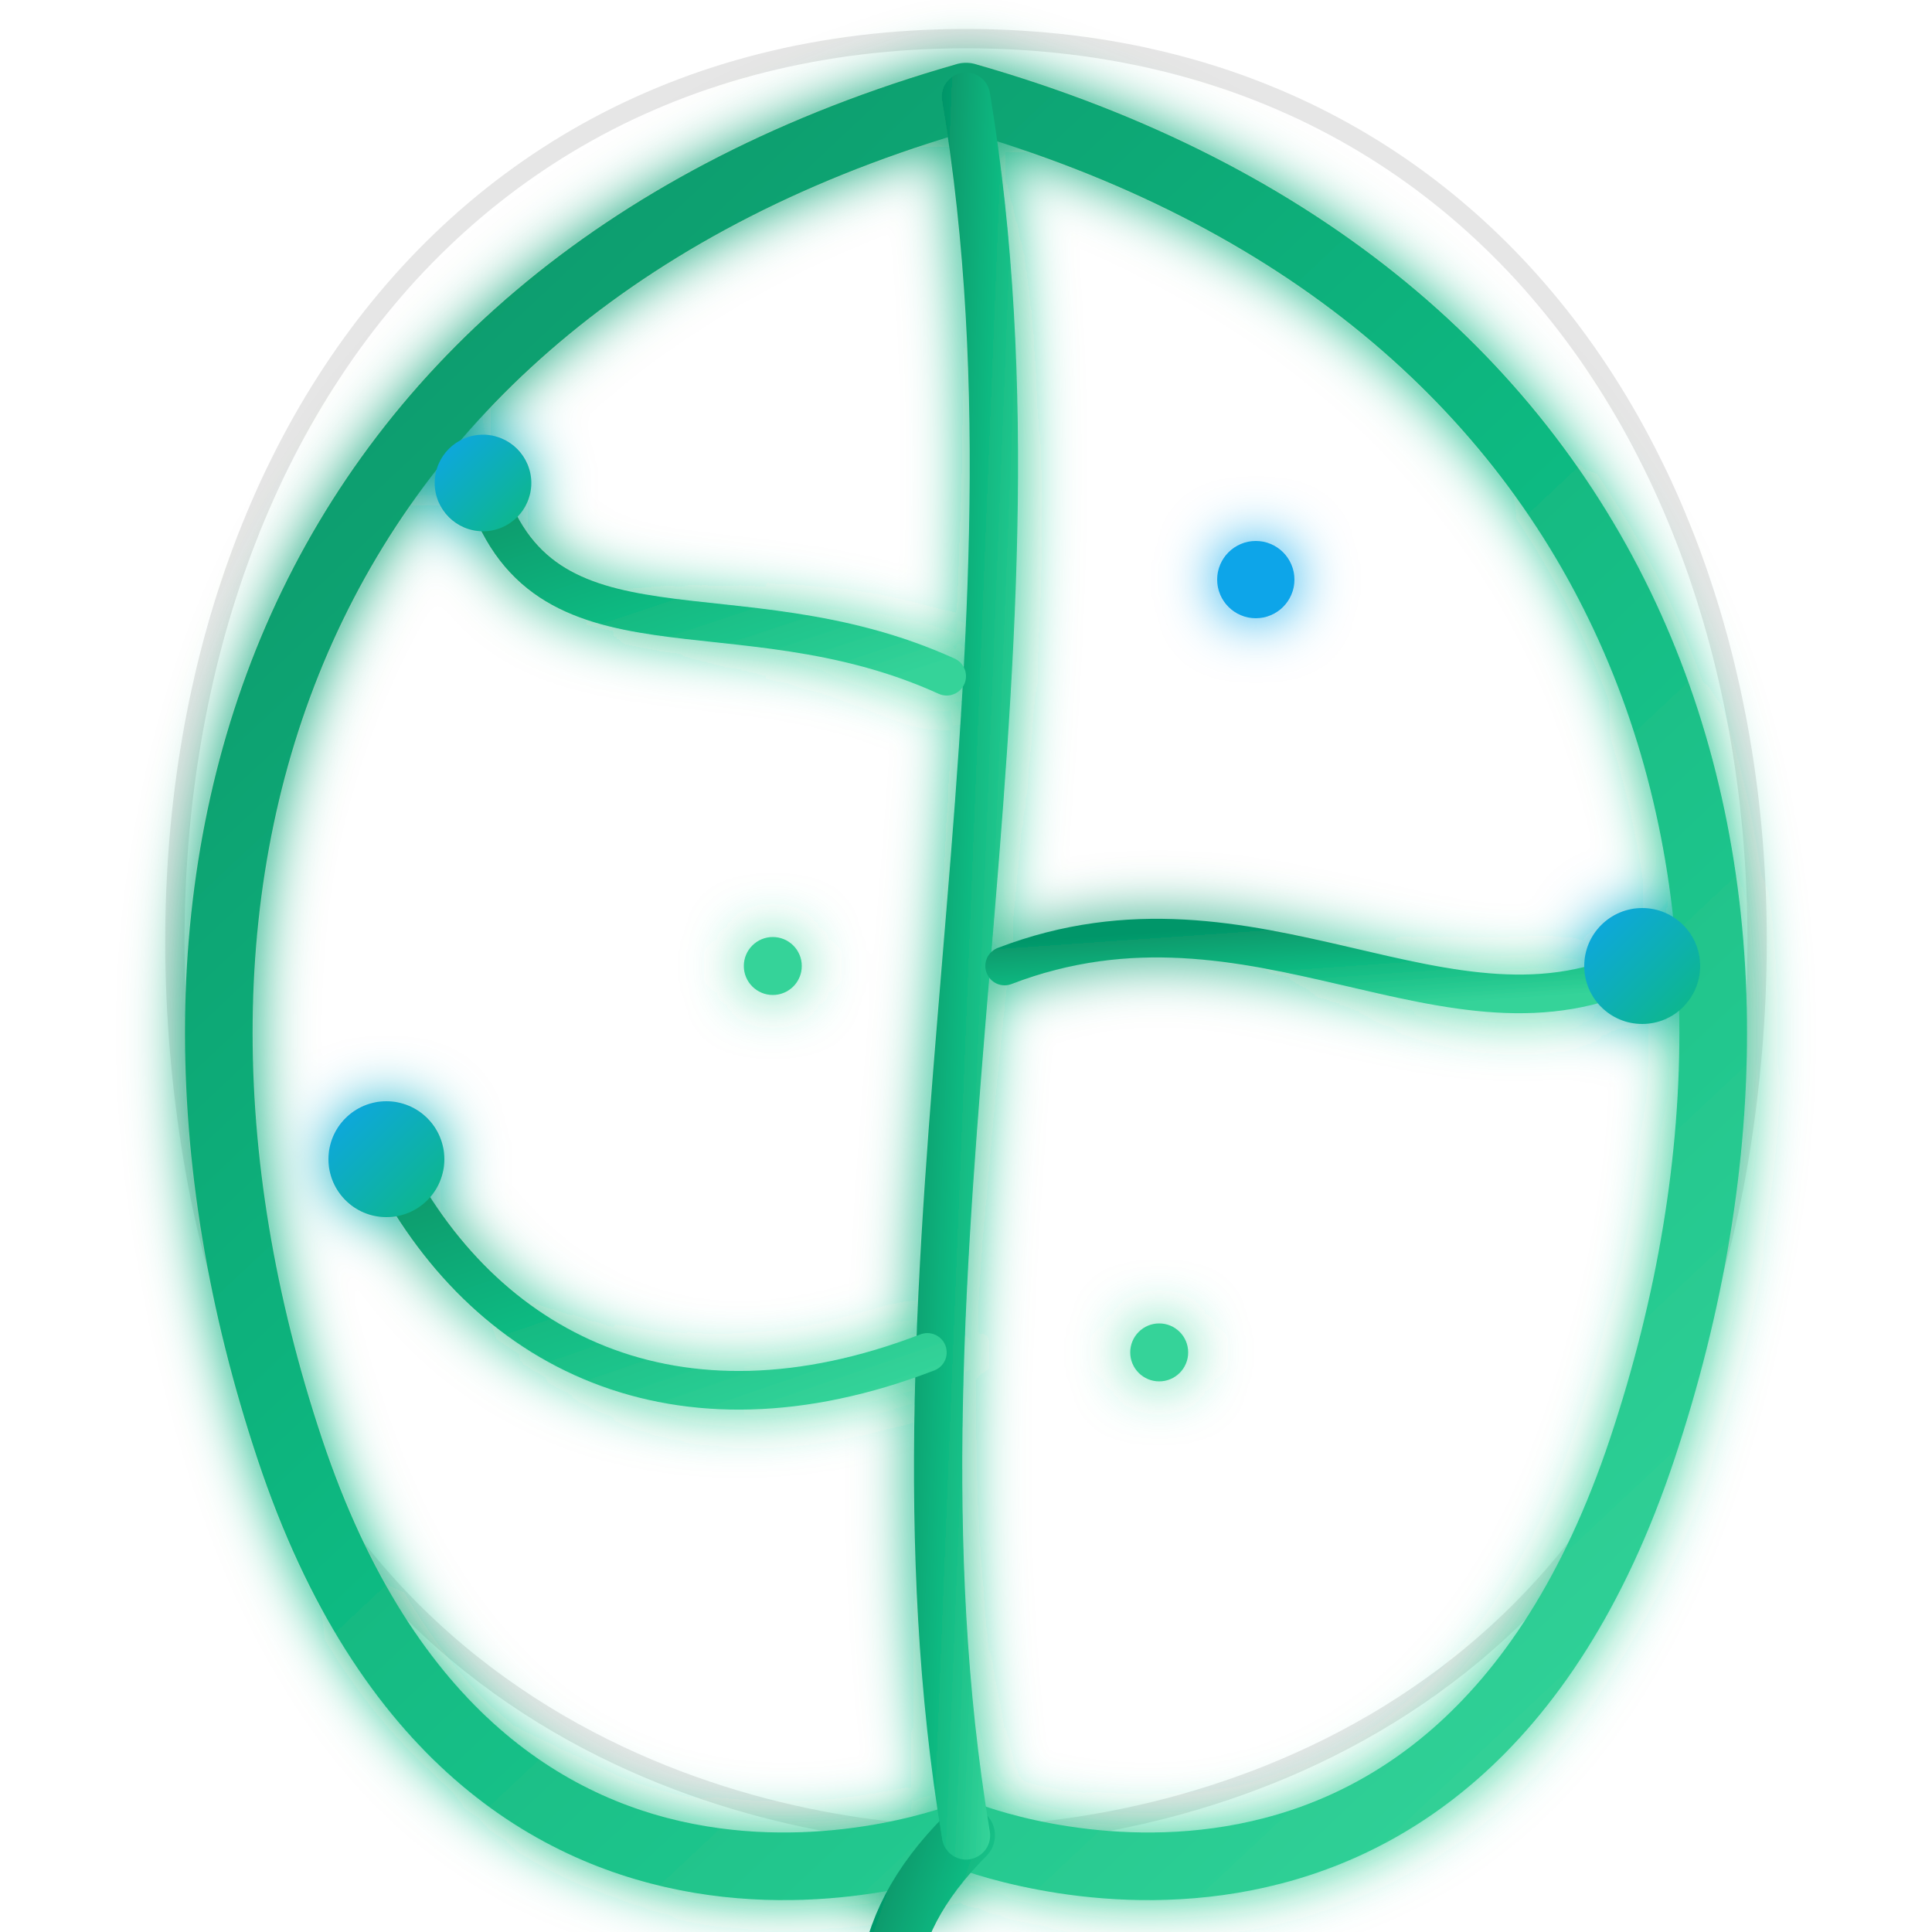
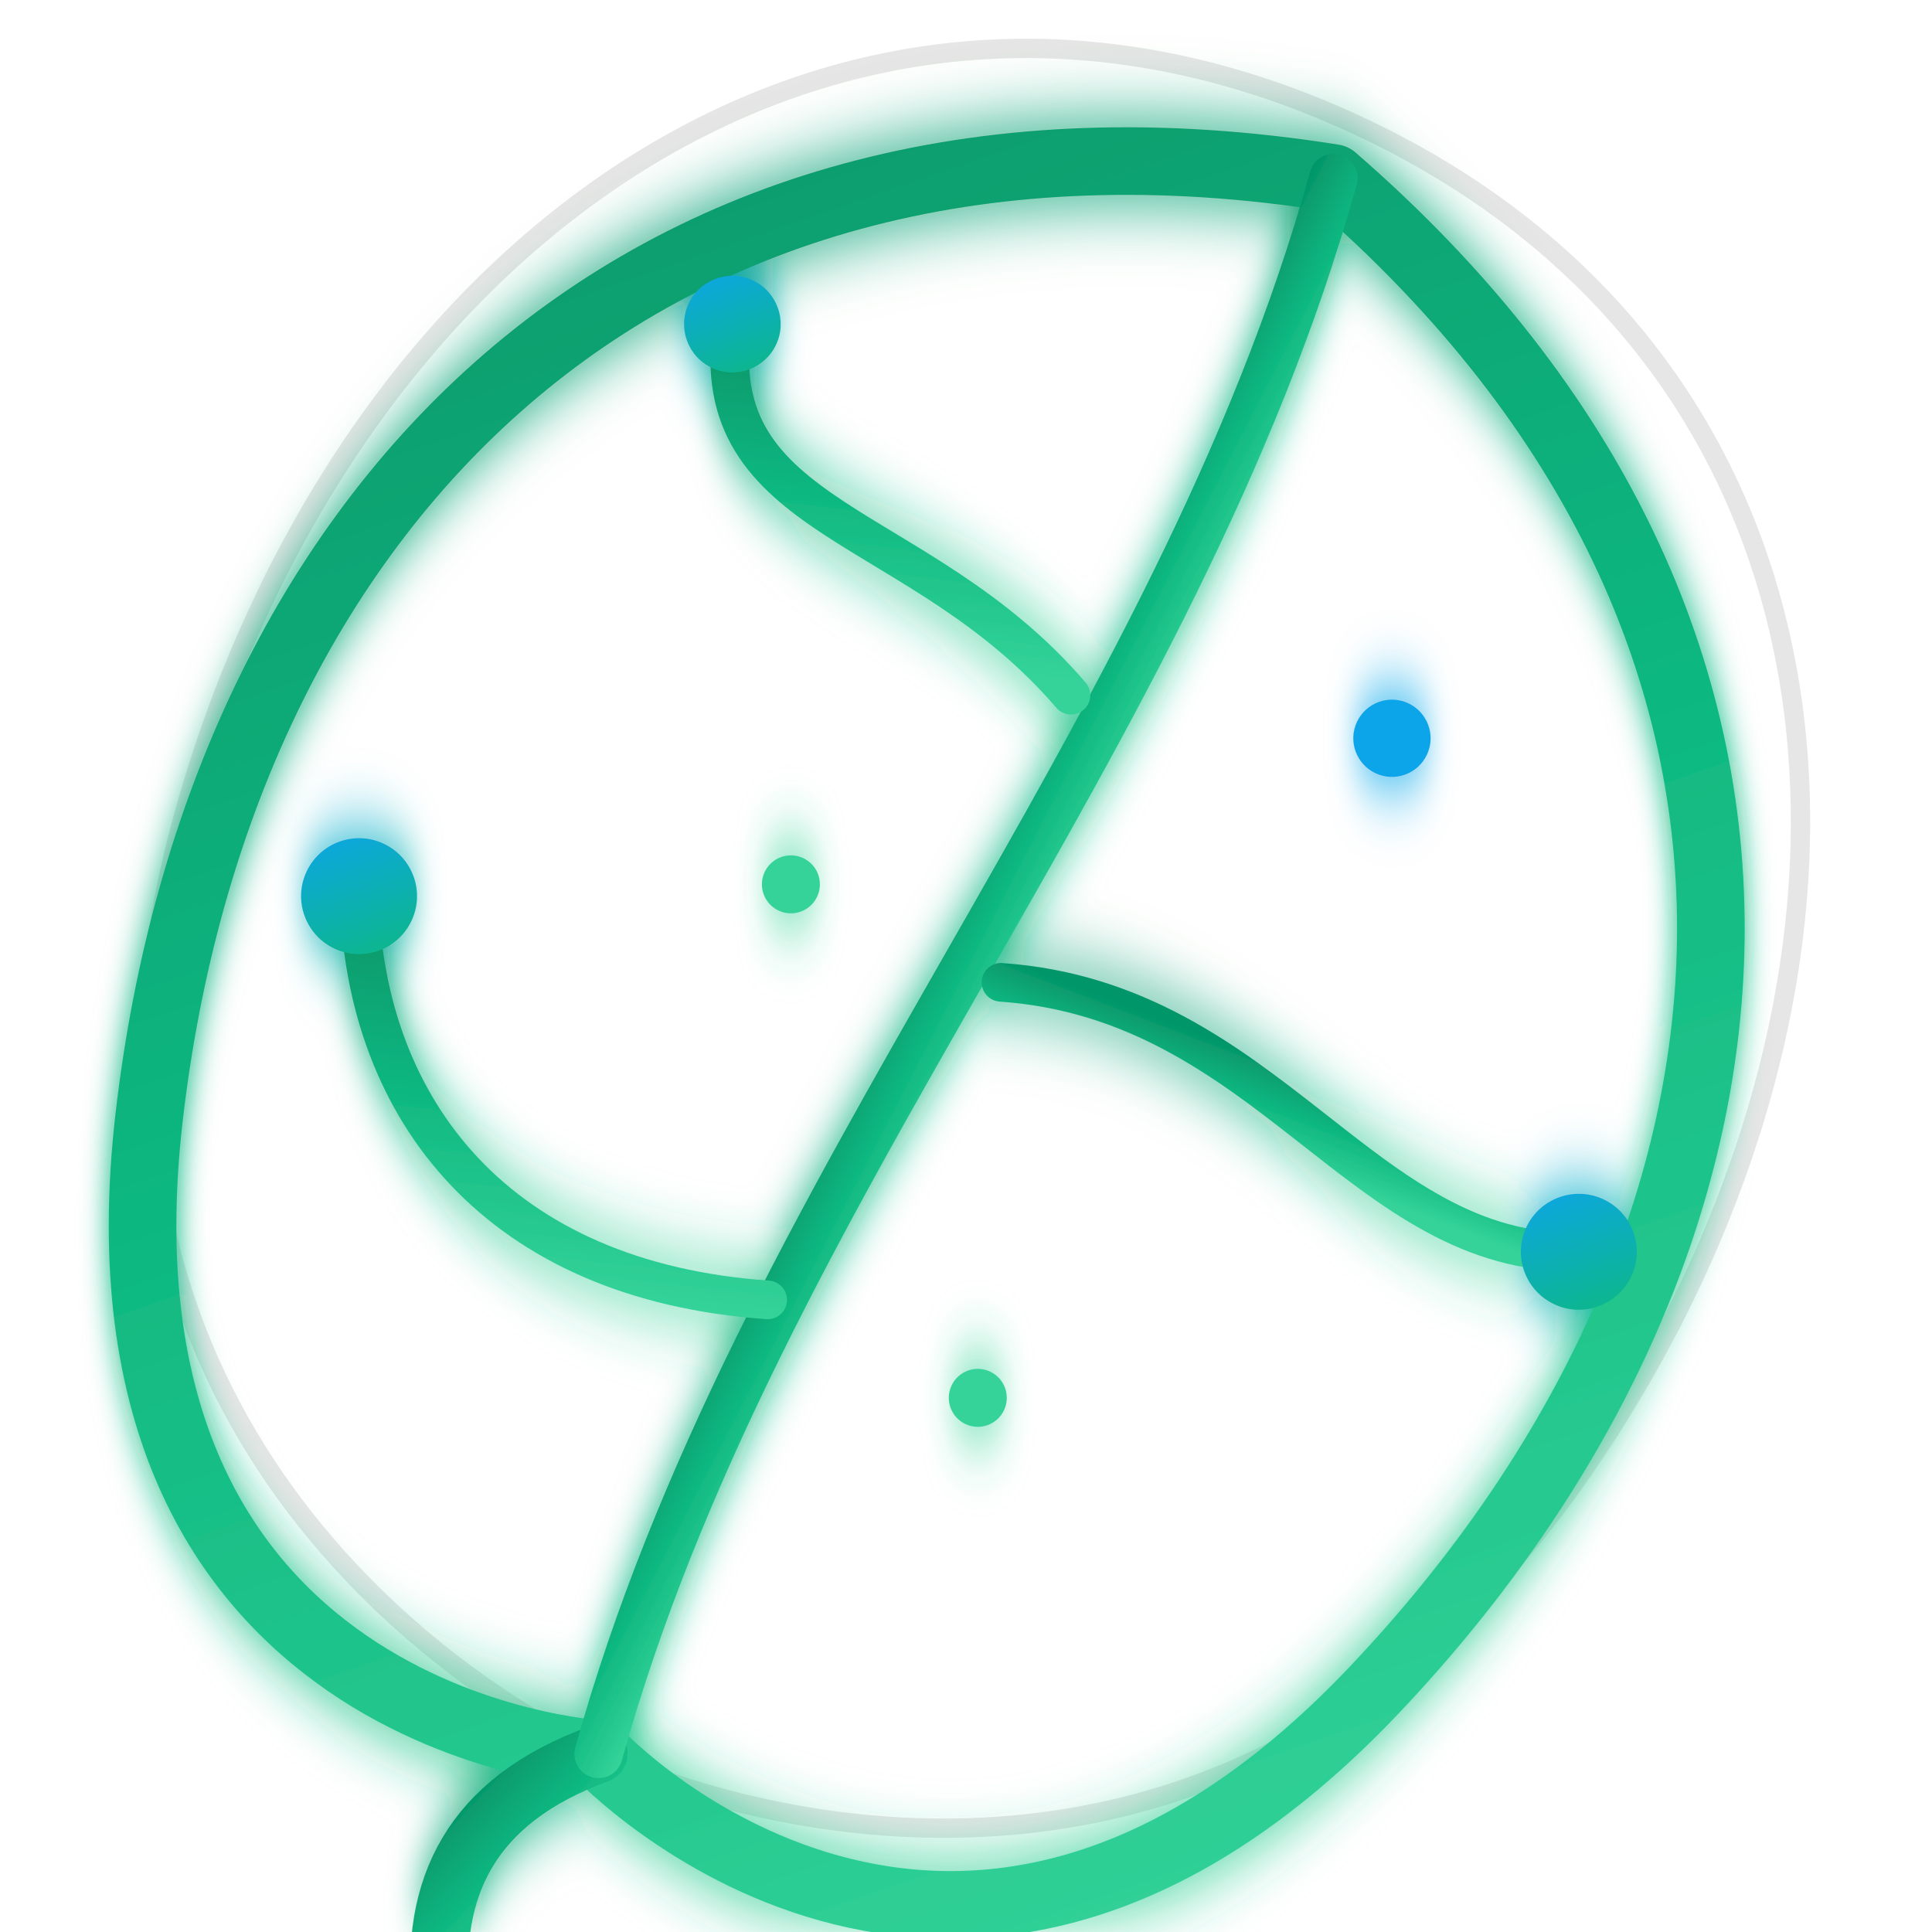
<svg xmlns="http://www.w3.org/2000/svg" viewBox="0 0 100 100" fill="none">
  <defs>
    <linearGradient id="leafGradient" x1="10%" y1="0%" x2="90%" y2="100%">
      <stop offset="0%" stop-color="#059669" />
      <stop offset="50%" stop-color="#10B981" />
      <stop offset="100%" stop-color="#34D399" />
    </linearGradient>
    <linearGradient id="nodeGradient" x1="0%" y1="0%" x2="100%" y2="100%">
      <stop offset="0%" stop-color="#0ea5e9" />
      <stop offset="100%" stop-color="#10b981" />
    </linearGradient>
    <filter id="glow">
      <feGaussianBlur stdDeviation="1.5" result="coloredBlur" />
      <feMerge>
        <feMergeNode in="coloredBlur" />
        <feMergeNode in="SourceGraphic" />
      </feMerge>
    </filter>
  </defs>
-   <path d="M50 2 C20 2, 5 30, 10 60 C15 90, 40 95, 50 95 C60 95, 85 90, 90 60 C95 30, 80 2, 50 2 Z" stroke="currentColor" stroke-width="1" fill="none" opacity="0.1" />
-   <g filter="url(#glow)">
+   <path d="M50 2 C20 2, 5 30, 10 60 C15 90, 40 95, 50 95 C60 95, 85 90, 90 60 C95 30, 80 2, 50 2 Z" stroke="currentColor" stroke-width="1" fill="none" opacity="0.1" transform="rotate(25 50 50)" />
+   <g filter="url(#glow)" transform="rotate(25 50 50)">
    <path d="M50 5 C15 15, 5 45, 15 75 C25 105, 50 95, 50 95 C50 95, 75 105, 85 75 C95 45, 85 15, 50 5 Z" stroke="url(#leafGradient)" stroke-width="3.5" stroke-linecap="round" stroke-linejoin="round" />
    <path d="M50 95 C45 100, 45 105, 48 110" stroke="url(#leafGradient)" stroke-width="3" stroke-linecap="round" />
    <path d="M50 95 C45 65, 55 35, 50 5" stroke="url(#leafGradient)" stroke-width="2.5" stroke-linecap="round" />
    <path d="M48 70 C35 75, 25 70, 20 60" stroke="url(#leafGradient)" stroke-width="2" stroke-linecap="round" />
    <circle cx="20" cy="60" r="3" fill="url(#nodeGradient)" />
    <path d="M52 50 C65 45, 75 55, 85 50" stroke="url(#leafGradient)" stroke-width="2" stroke-linecap="round" />
    <circle cx="85" cy="50" r="3" fill="url(#nodeGradient)" />
    <path d="M49 35 C38 30, 28 35, 25 25" stroke="url(#leafGradient)" stroke-width="2" stroke-linecap="round" />
    <circle cx="25" cy="25" r="2.5" fill="url(#nodeGradient)" />
    <circle cx="40" cy="50" r="1.5" fill="#34D399" />
    <circle cx="60" cy="70" r="1.5" fill="#34D399" />
    <circle cx="65" cy="30" r="2" fill="#0ea5e9" />
  </g>
</svg>
